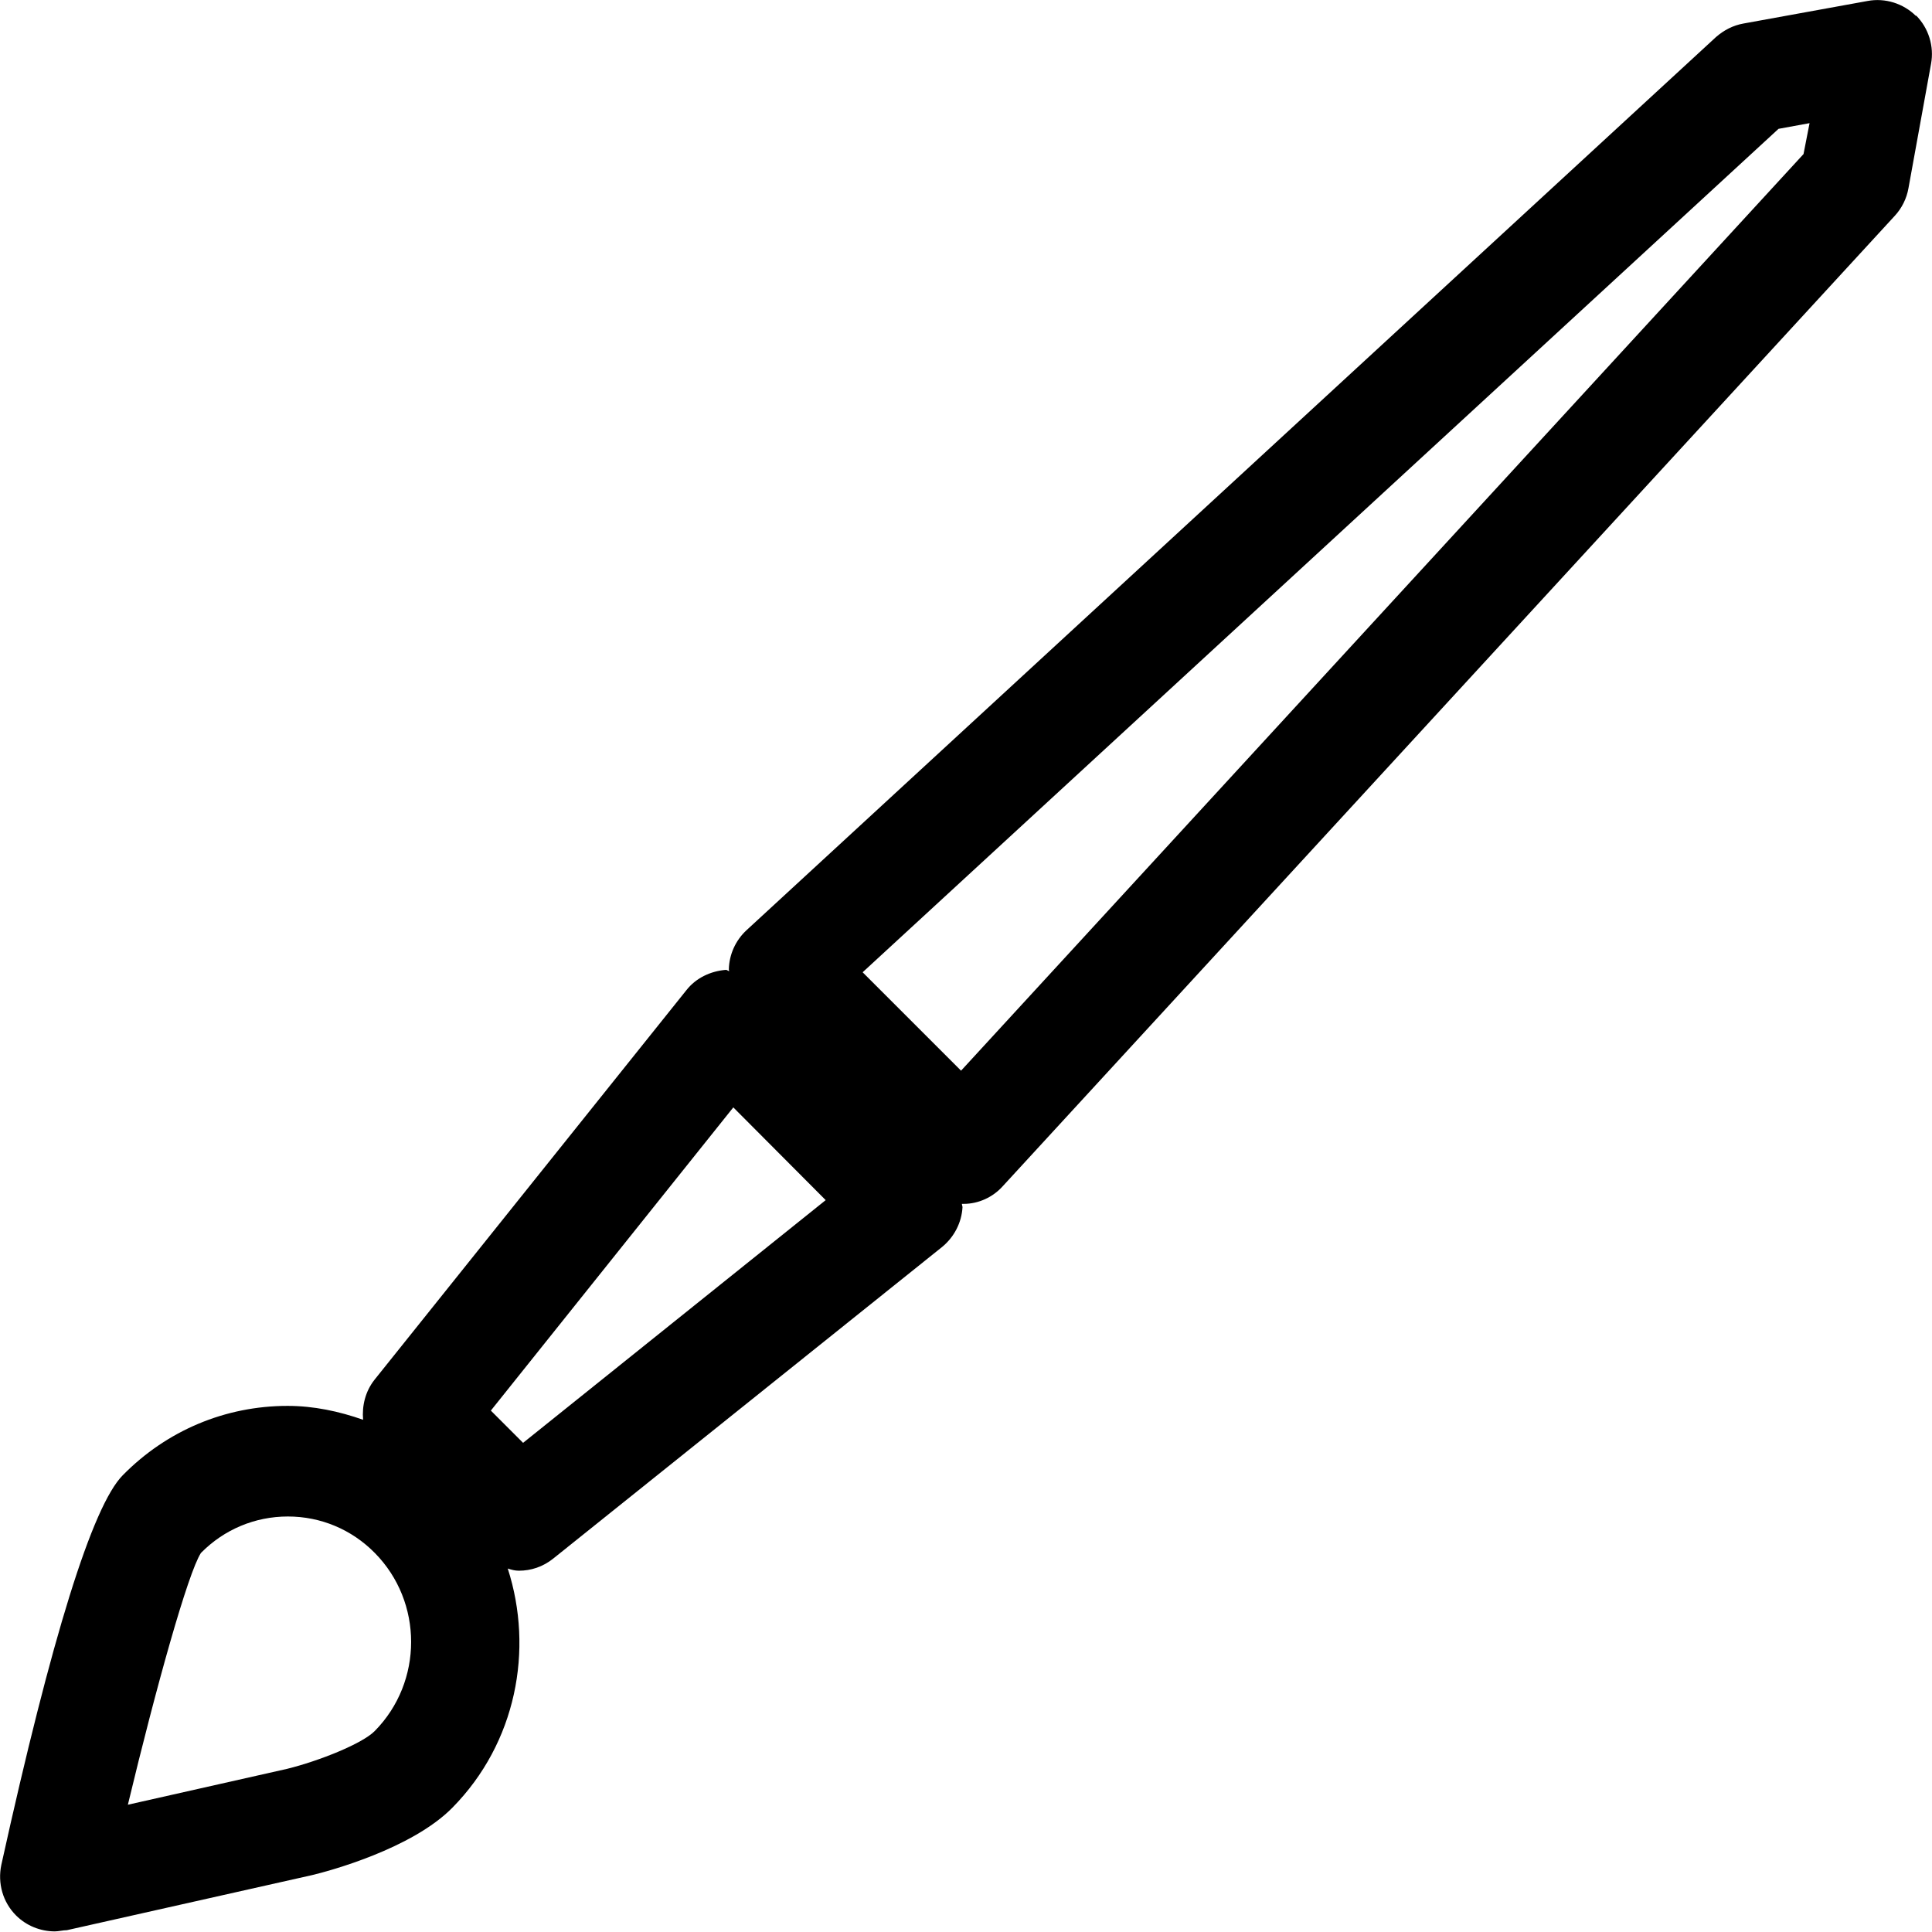
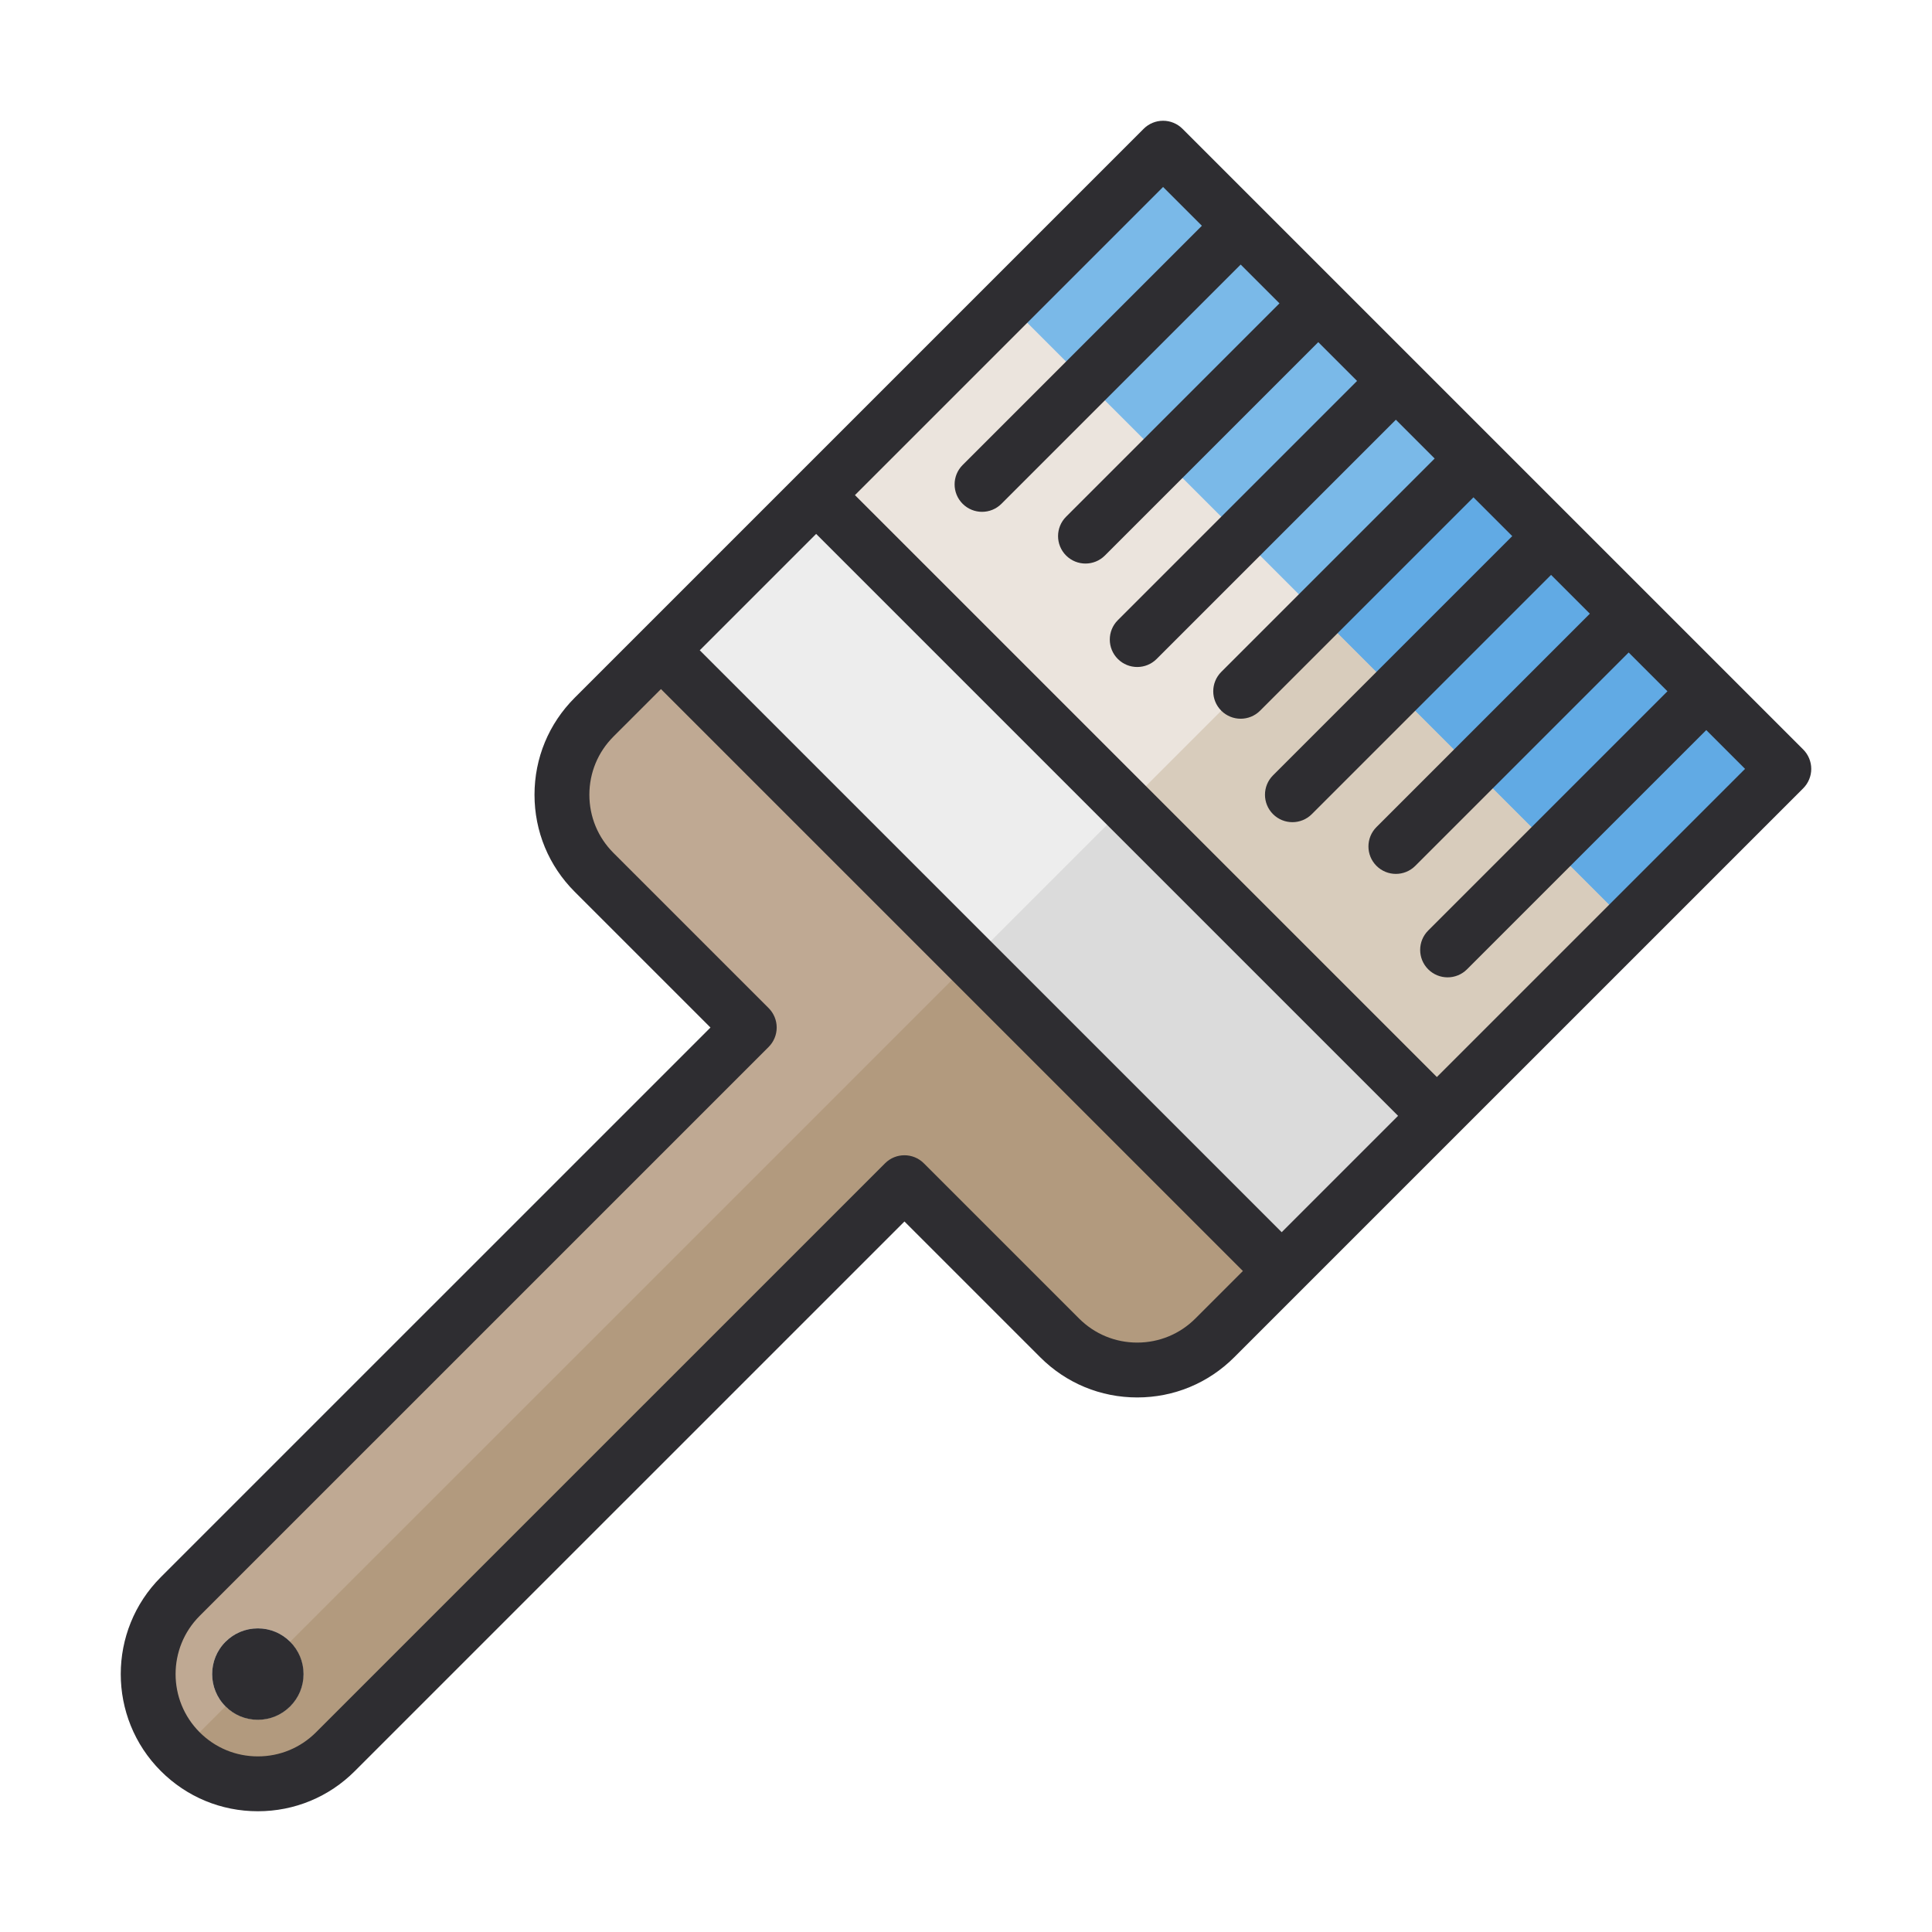
<svg xmlns="http://www.w3.org/2000/svg" width="16" height="16" viewBox="0 0 16 16" id="svg4225" version="1.1">
  <defs id="defs4227" />
  <g id="layer1" transform="translate(0,-1036.362)">
-     <path id="path4501" d="m 15.868,1036.495 c -0.105,-0.105 -0.257,-0.152 -0.401,-0.125 l -1.029,0.187 c -0.085,0.015 -0.162,0.055 -0.227,0.112 l -8.028,7.396 c -0.092,0.085 -0.144,0.202 -0.147,0.324 0,0.01 0.003,0.01 0.003,0.015 -0.01,0 -0.017,-0.01 -0.027,-0.01 -0.127,0.01 -0.249,0.067 -0.329,0.17 l -2.581,3.224 c -0.077,0.097 -0.105,0.217 -0.095,0.332 -0.199,-0.07 -0.409,-0.115 -0.625,-0.115 -0.516,0 -1.001,0.204 -1.365,0.574 -0.252,0.254 -0.59,1.342 -1.006,3.227 -0.032,0.152 0.012,0.309 0.122,0.419 0.085,0.085 0.202,0.132 0.321,0.132 0.032,0 0.067,-0.01 0.1,-0.01 l 2.03,-0.456 c 0.135,-0.032 0.827,-0.217 1.163,-0.559 0.528,-0.536 0.675,-1.307 0.458,-1.98 0.03,0.01 0.06,0.018 0.092,0.018 0.1,0 0.199,-0.032 0.284,-0.1 l 3.221,-2.581 c 0.1,-0.082 0.162,-0.202 0.169,-0.329 0,-0.01 -0.005,-0.018 -0.005,-0.028 0.003,0 0.003,0 0.005,0 0.003,0 0.007,0 0.01,0 0.122,0 0.242,-0.055 0.324,-0.147 l 7.388,-8.037 c 0.057,-0.062 0.097,-0.142 0.112,-0.227 l 0.187,-1.03 c 0.027,-0.145 -0.02,-0.297 -0.125,-0.402 z m -12.764,14.202 c -0.102,0.105 -0.463,0.249 -0.727,0.314 l -1.318,0.297 c 0.234,-0.975 0.498,-1.92 0.605,-2.085 0.192,-0.195 0.448,-0.302 0.72,-0.302 0.272,0 0.528,0.107 0.72,0.302 0.401,0.406 0.401,1.067 0,1.474 z m 1.228,-2.386 -0.267,-0.267 2.008,-2.511 0.765,0.768 z m 10.604,-10.673 -6.977,7.591 -0.815,-0.815 7.585,-6.985 0.257,-0.047 z" style="stroke-width:0.025" />
+     <g transform="matrix(0.02734474,0,0,0.02734376,0.9997402,1037.362)" id="g11768">
+       <path id="path11134" d="m 182.527,141.468 -39.165,39.165 c -12.98,12.98 -12.98,34.022 -0.002,47.001 l 47,46.997 L 18.03,446.96 c -12.977,12.977 -12.977,34.018 0,46.998 12.977,12.979 34.021,12.981 46.998,0 l 172.328,-172.328 46.998,46.999 c 12.98,12.977 34.021,12.977 47,0 l 39.165,-39.166 z M 31.741,480.254 c -0.002,-0.002 -0.004,-0.003 -0.007,-0.004 -5.396,-5.399 -5.394,-14.185 0.004,-19.581 5.398,-5.399 14.183,-5.4 19.581,-0.002 5.4,5.4 5.4,14.184 0.004,19.583 -5.402,5.397 -14.186,5.397 -19.582,0.004 z" style="fill:#bfa993" />
+       <path id="path11136" d="M 276.525,235.466 51.322,460.668 c 5.396,5.4 5.398,14.182 0.002,19.581 -5.403,5.398 -14.187,5.398 -19.583,0.004 -0.002,-10e-4 -0.002,-10e-4 -0.002,-10e-4 L 18.03,493.959 c 12.98,12.977 34.021,12.979 46.998,-10e-4 l 172.328,-172.328 46.998,46.999 c 12.98,12.977 34.021,12.977 47,0 l 39.165,-39.166 z" style="fill:#b29a7e" />
+       <polygon id="polygon11138" points="339.187,31.807 315.688,8.308 198.191,125.802 386.187,313.798 503.681,196.301 480.182,172.802 " style="fill:#ebe4dd" />
+       <polygon id="polygon11140" points="421.434,114.055 409.684,102.305 292.189,219.799 386.187,313.798 503.681,196.301 491.931,184.552 " style="fill:#d8ccbc" />
+       <rect id="rect11142" height="265.861" width="61.17" style="fill:#ededed" transform="matrix(-0.7071,0.7071,-0.7071,-0.7071,644.4199,192.231)" y="96.649" x="251.813" />
+       <rect id="rect11144" height="132.93" width="61.17" style="fill:#dbdbdb" transform="matrix(-0.7071,0.7071,-0.7071,-0.7071,757.8794,239.2173)" y="210.105" x="298.811" />
+       <rect id="rect11146" height="66.465" width="265.861" style="fill:#7ab9e8" transform="matrix(-0.7071,-0.7071,0.7071,-0.7071,570.2984,487.8309)" y="92.57" x="253.252" />
+       <rect id="rect11148" height="66.465" width="132.93" style="fill:#61aae4" transform="matrix(-0.7071,-0.7071,0.7071,-0.7071,617.3084,601.2866)" y="139.562" x="366.719" />
+       <g id="g11154">
+         <path id="path11150" d="m 511.991,196.301 c 0,-2.203 -0.875,-4.317 -2.434,-5.876 L 321.563,2.433 C 320.005,0.875 317.892,0 315.688,0 c -2.203,0 -4.317,0.875 -5.876,2.433 L 137.487,174.76 c -7.847,7.846 -12.168,18.278 -12.168,29.376 0,11.096 4.32,21.528 12.167,29.376 L 178.61,274.634 12.155,441.086 c -16.194,16.197 -16.194,42.549 0,58.746 C 20.001,507.68 30.433,512 41.53,512 h 10e-4 c 11.096,0 21.527,-4.32 29.372,-12.167 l 166.455,-166.453 41.125,41.124 c 7.846,7.846 18.278,12.168 29.375,12.168 11.096,0 21.528,-4.321 29.375,-12.167 L 509.562,202.178 c 1.554,-1.56 2.429,-3.673 2.429,-5.877 z M 210.615,125.132 386.859,301.377 351.611,336.625 175.366,160.382 Z m 114.864,237.623 c -4.707,4.707 -10.966,7.3 -17.623,7.3 -6.657,0 -12.917,-2.593 -17.623,-7.301 l -47.001,-46.999 c -3.244,-3.244 -8.504,-3.244 -11.749,0 L 59.153,488.084 c -4.707,4.708 -10.965,7.301 -17.622,7.301 -6.659,-10e-4 -12.918,-2.593 -17.625,-7.301 -9.718,-9.718 -9.718,-25.531 0,-35.248 L 196.234,280.508 c 1.558,-1.559 2.433,-3.671 2.433,-5.876 0,-2.203 -0.875,-4.316 -2.433,-5.876 l -46.998,-46.998 c -4.709,-4.708 -7.301,-10.967 -7.301,-17.625 0,-6.659 2.592,-12.917 7.301,-17.625 L 163.615,172.13 339.86,348.375 Z m 73.129,-73.129 -176.244,-176.245 93.324,-93.324 11.75,11.748 -72.454,72.458 c -3.245,3.245 -3.245,8.504 0,11.749 1.623,1.622 3.75,2.433 5.876,2.433 2.126,0 4.253,-0.811 5.876,-2.433 l 72.453,-72.457 11.75,11.749 -64.624,64.623 c -3.245,3.246 -3.245,8.505 0,11.75 1.623,1.622 3.749,2.433 5.876,2.433 2.126,0 4.253,-0.811 5.876,-2.433 l 64.624,-64.623 11.748,11.749 -72.456,72.456 c -3.245,3.246 -3.245,8.505 0,11.75 1.623,1.622 3.75,2.433 5.876,2.433 2.126,0 4.253,-0.811 5.876,-2.433 l 72.456,-72.456 11.748,11.749 -64.624,64.623 c -3.245,3.246 -3.245,8.505 0,11.75 1.623,1.622 3.749,2.433 5.876,2.433 2.126,0 4.253,-0.811 5.876,-2.433 l 64.624,-64.623 11.748,11.748 -72.456,72.456 c -3.245,3.246 -3.245,8.505 0,11.75 1.623,1.622 3.75,2.433 5.876,2.433 2.126,0 4.253,-0.811 5.876,-2.433 l 72.457,-72.457 11.748,11.749 -64.623,64.623 c -3.245,3.246 -3.245,8.505 0,11.75 1.623,1.622 3.75,2.433 5.876,2.433 2.126,0 4.253,-0.811 5.876,-2.433 l 64.623,-64.623 11.749,11.748 -72.458,72.457 c -3.245,3.246 -3.245,8.505 0,11.75 1.623,1.622 3.75,2.433 5.876,2.433 2.126,0 4.253,-0.811 5.876,-2.433 l 72.458,-72.457 11.749,11.749 z" style="fill:#2e2d31" />
+         <path id="path11152" d="m 41.53,456.612 c -3.699,0 -7.177,1.441 -9.794,4.058 -5.394,5.397 -5.395,14.179 0.003,19.583 2.614,2.613 6.093,4.053 9.79,4.053 3.697,0 7.176,-1.44 9.793,-4.054 2.614,-2.615 4.056,-6.094 4.056,-9.793 0,-3.7 -1.441,-7.177 -4.056,-9.792 -2.616,-2.614 -6.093,-4.055 -9.792,-4.055 z" style="fill:#2e2d31" />
+       </g>
+     </g>
  </g>
</svg>
